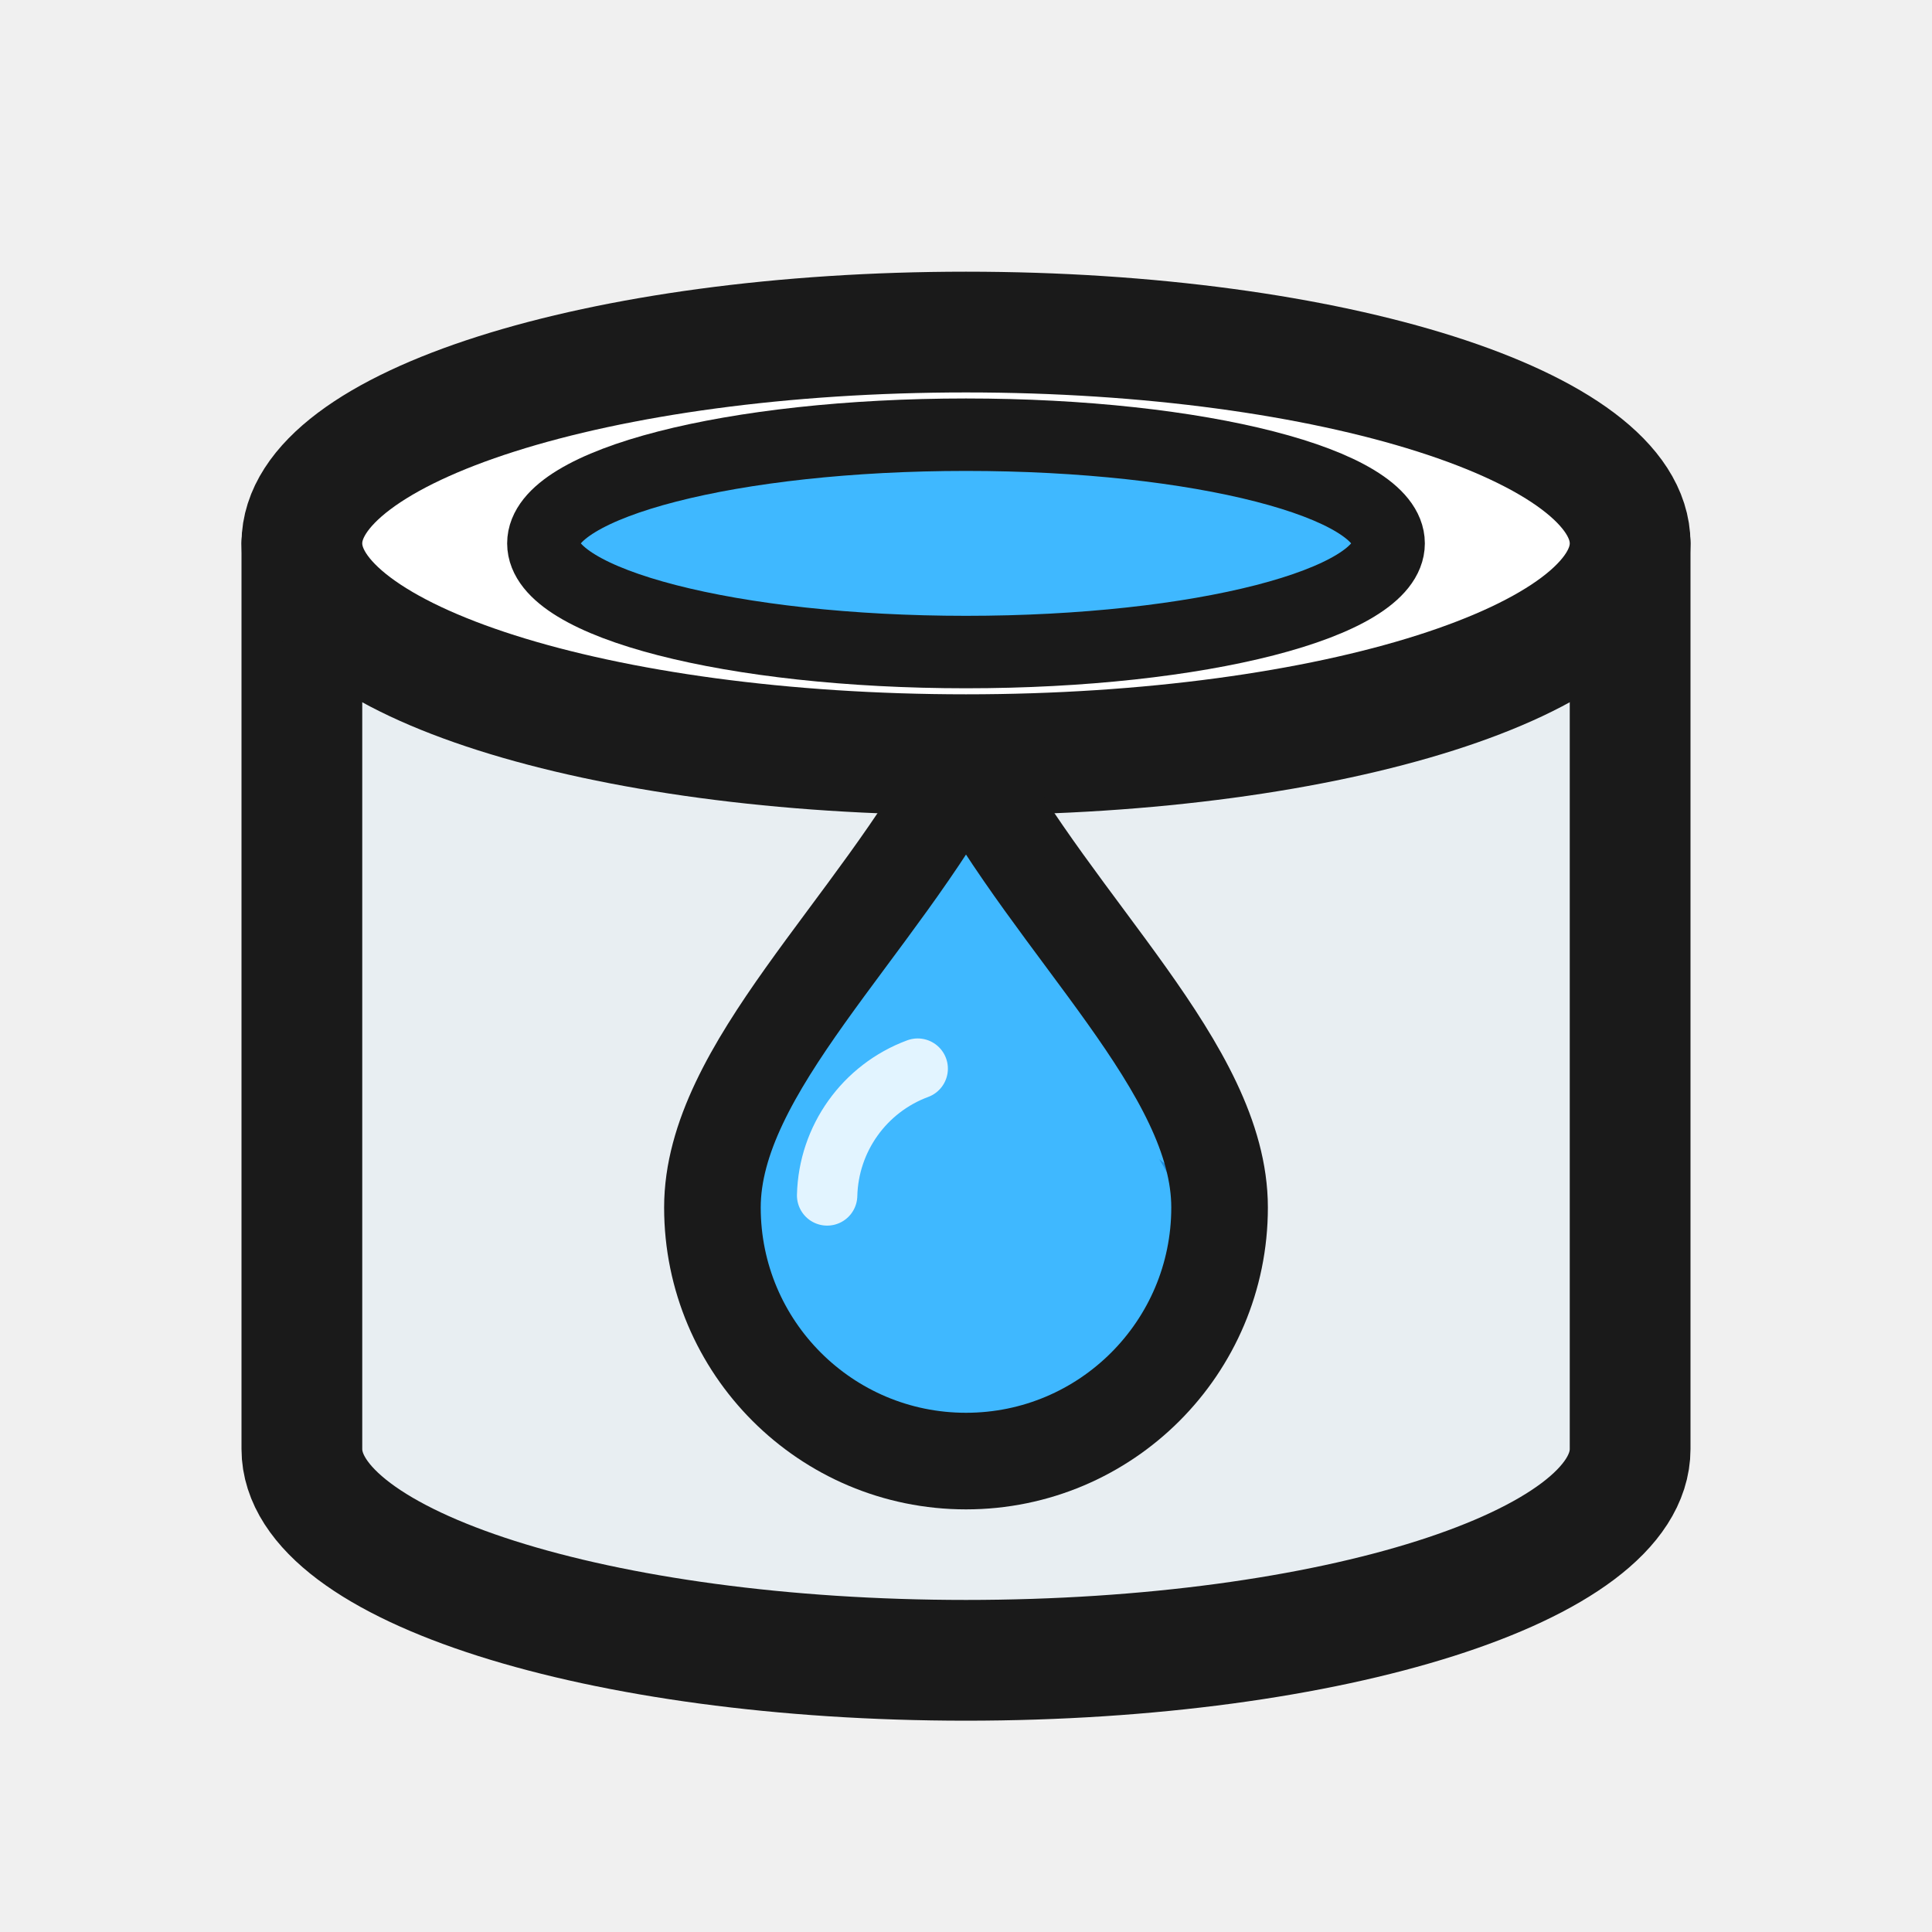
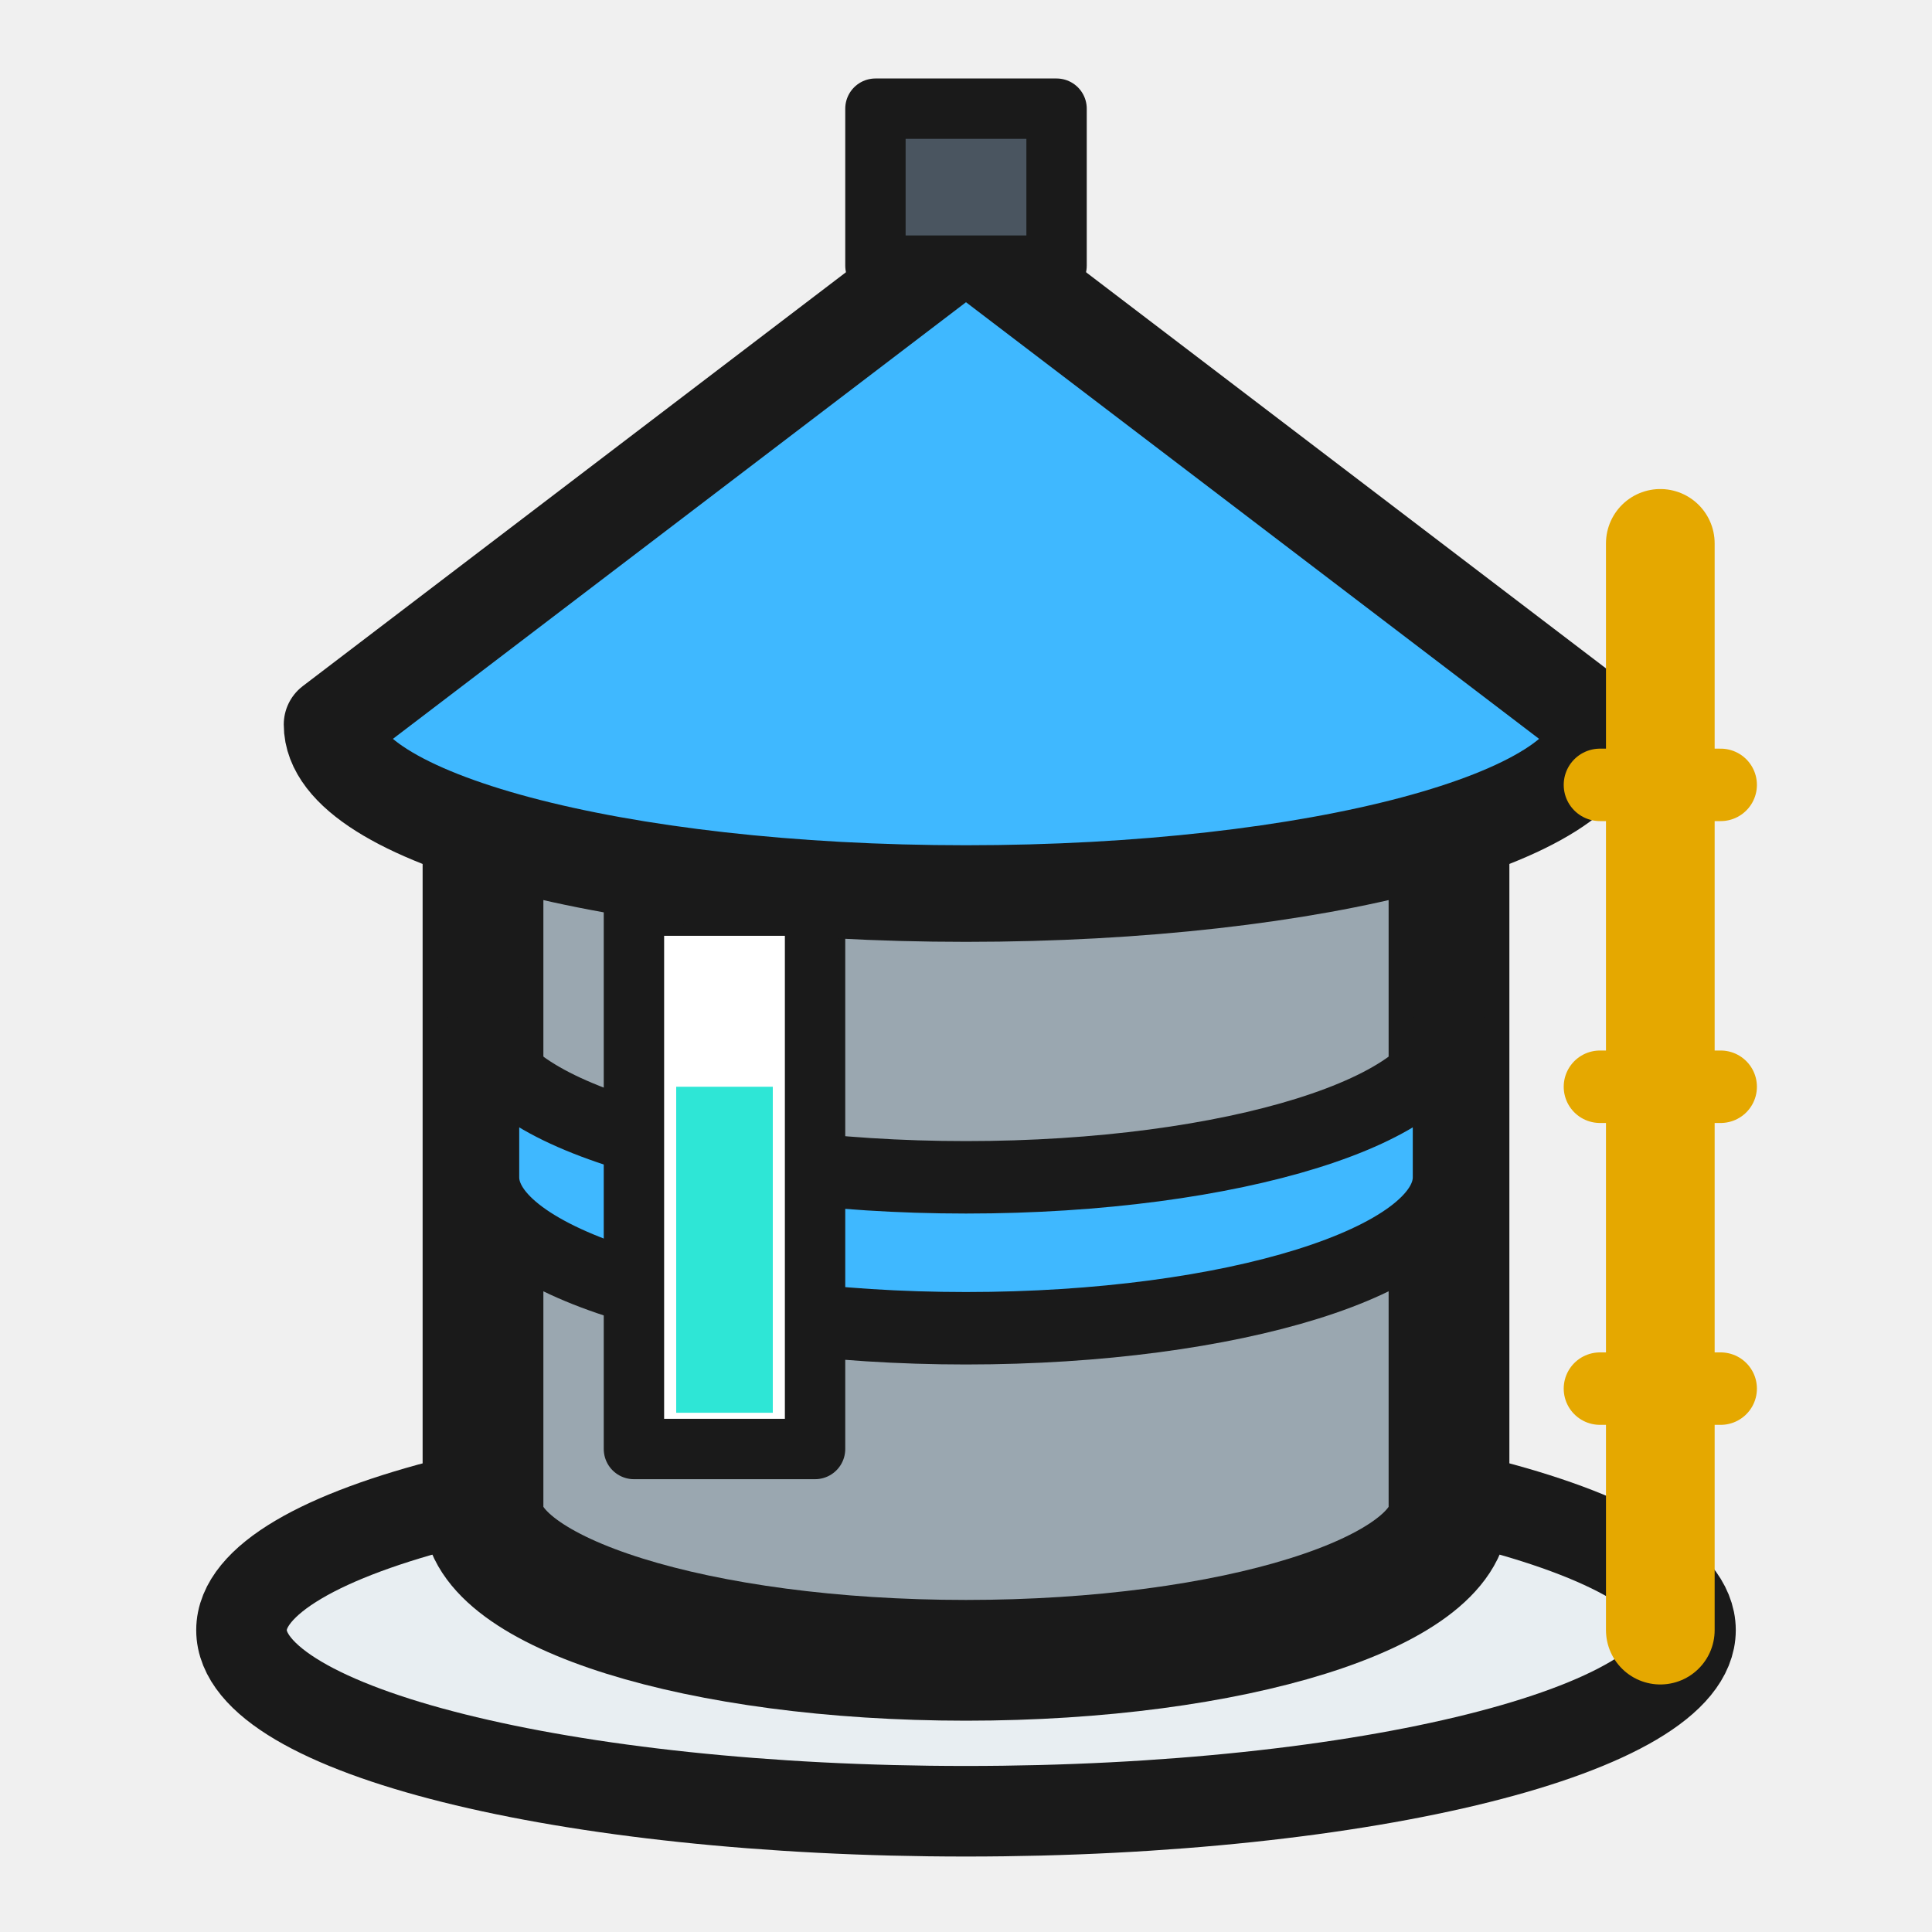
<svg xmlns="http://www.w3.org/2000/svg" viewBox="0 0 32 32" role="img" aria-labelledby="water-tank-sm-t" class="water-tank-sm-svg" fill="none" stroke="#1a1a1a" stroke-width="2" stroke-linejoin="round" stroke-linecap="round">
-   <style>@keyframes water-tank-sm-k-bobs{0%,100%{transform:translateY(0)}50%{transform:translateY(-0.6px)}}</style>
-   <path d="M5 9v15a11 3.5 0 0 0 22 0V9" fill="#E8EEF2" />
-   <ellipse cx="16" cy="9" rx="11" ry="3.5" fill="#fff" />
-   <ellipse cx="16" cy="9" rx="7" ry="1.8" fill="#3FB8FF" stroke-width="1.2" />
-   <g style="animation:water-tank-sm-k-bobs 3s ease-in-out infinite;transform-box:fill-box;transform-origin:center">
-     <path d="M16 12.6C17.5 15.4 20.2 17.7 20.2 20A4.2 4.2 0 0 1 11.8 20C11.8 17.7 14.5 15.4 16 12.6Z" fill="#3FB8FF" stroke="none" />
-     <path d="M20.2 20A4.2 4.2 0 0 1 14.7 24A3.4 3.4 0 0 0 19.2 19.2Z" fill="#1F8FE0" stroke="none" />
-     <path d="M13.7 19.8A2.3 2.3 0 0 1 15.2 17.7" fill="none" stroke="#fff" stroke-width="1" opacity="0.85" />
-     <path d="M16 12.6C17.5 15.4 20.2 17.7 20.2 20A4.2 4.2 0 0 1 11.8 20C11.8 17.7 14.5 15.4 16 12.6Z" fill="none" stroke-width="1.6" />
+   <style>@keyframes water-tank-sm-k-grows{0%,100%{transform:scaleY(.78)}50%{transform:scaleY(1)}}</style>
+   <ellipse cx="16" cy="27" rx="12" ry="3" fill="#E8EEF2" stroke-width="1.5" />
+   <path d="M8 12v13a8 2.5 0 0 0 16 0V12" fill="#9AA7B0" />
+   <path d="M8 17a8 2.5 0 0 0 16 0v2.5a8 2.5 0 0 1-16 0z" fill="#3FB8FF" stroke-width="1.2" />
+   <rect x="10.5" y="15" width="3" height="9" fill="#fff" stroke-width="1" />
+   <g style="animation:water-tank-sm-k-grows 4s ease-in-out infinite;transform-box:fill-box;transform-origin:50% 100%">
+     <rect x="11.2" y="18" width="1.6" height="5.4" fill="#2EE6D6" stroke="none" />
  </g>
+   <path d="M5.5 12L16 4l10.5 8a10.5 2.8 0 0 1-21 0z" fill="#3FB8FF" stroke-width="1.6" />
+   <rect x="14.5" y="1.8" width="3" height="2.6" fill="#4A5560" stroke-width="1" />
+   <path d="M27.5 9v18" fill="none" stroke="#E5A800" stroke-width="1.8" />
+   <path d="M26.5 13h2M26.5 18h2M26.5 23h2" fill="none" stroke="#E5A800" stroke-width="1.2" />
</svg>
